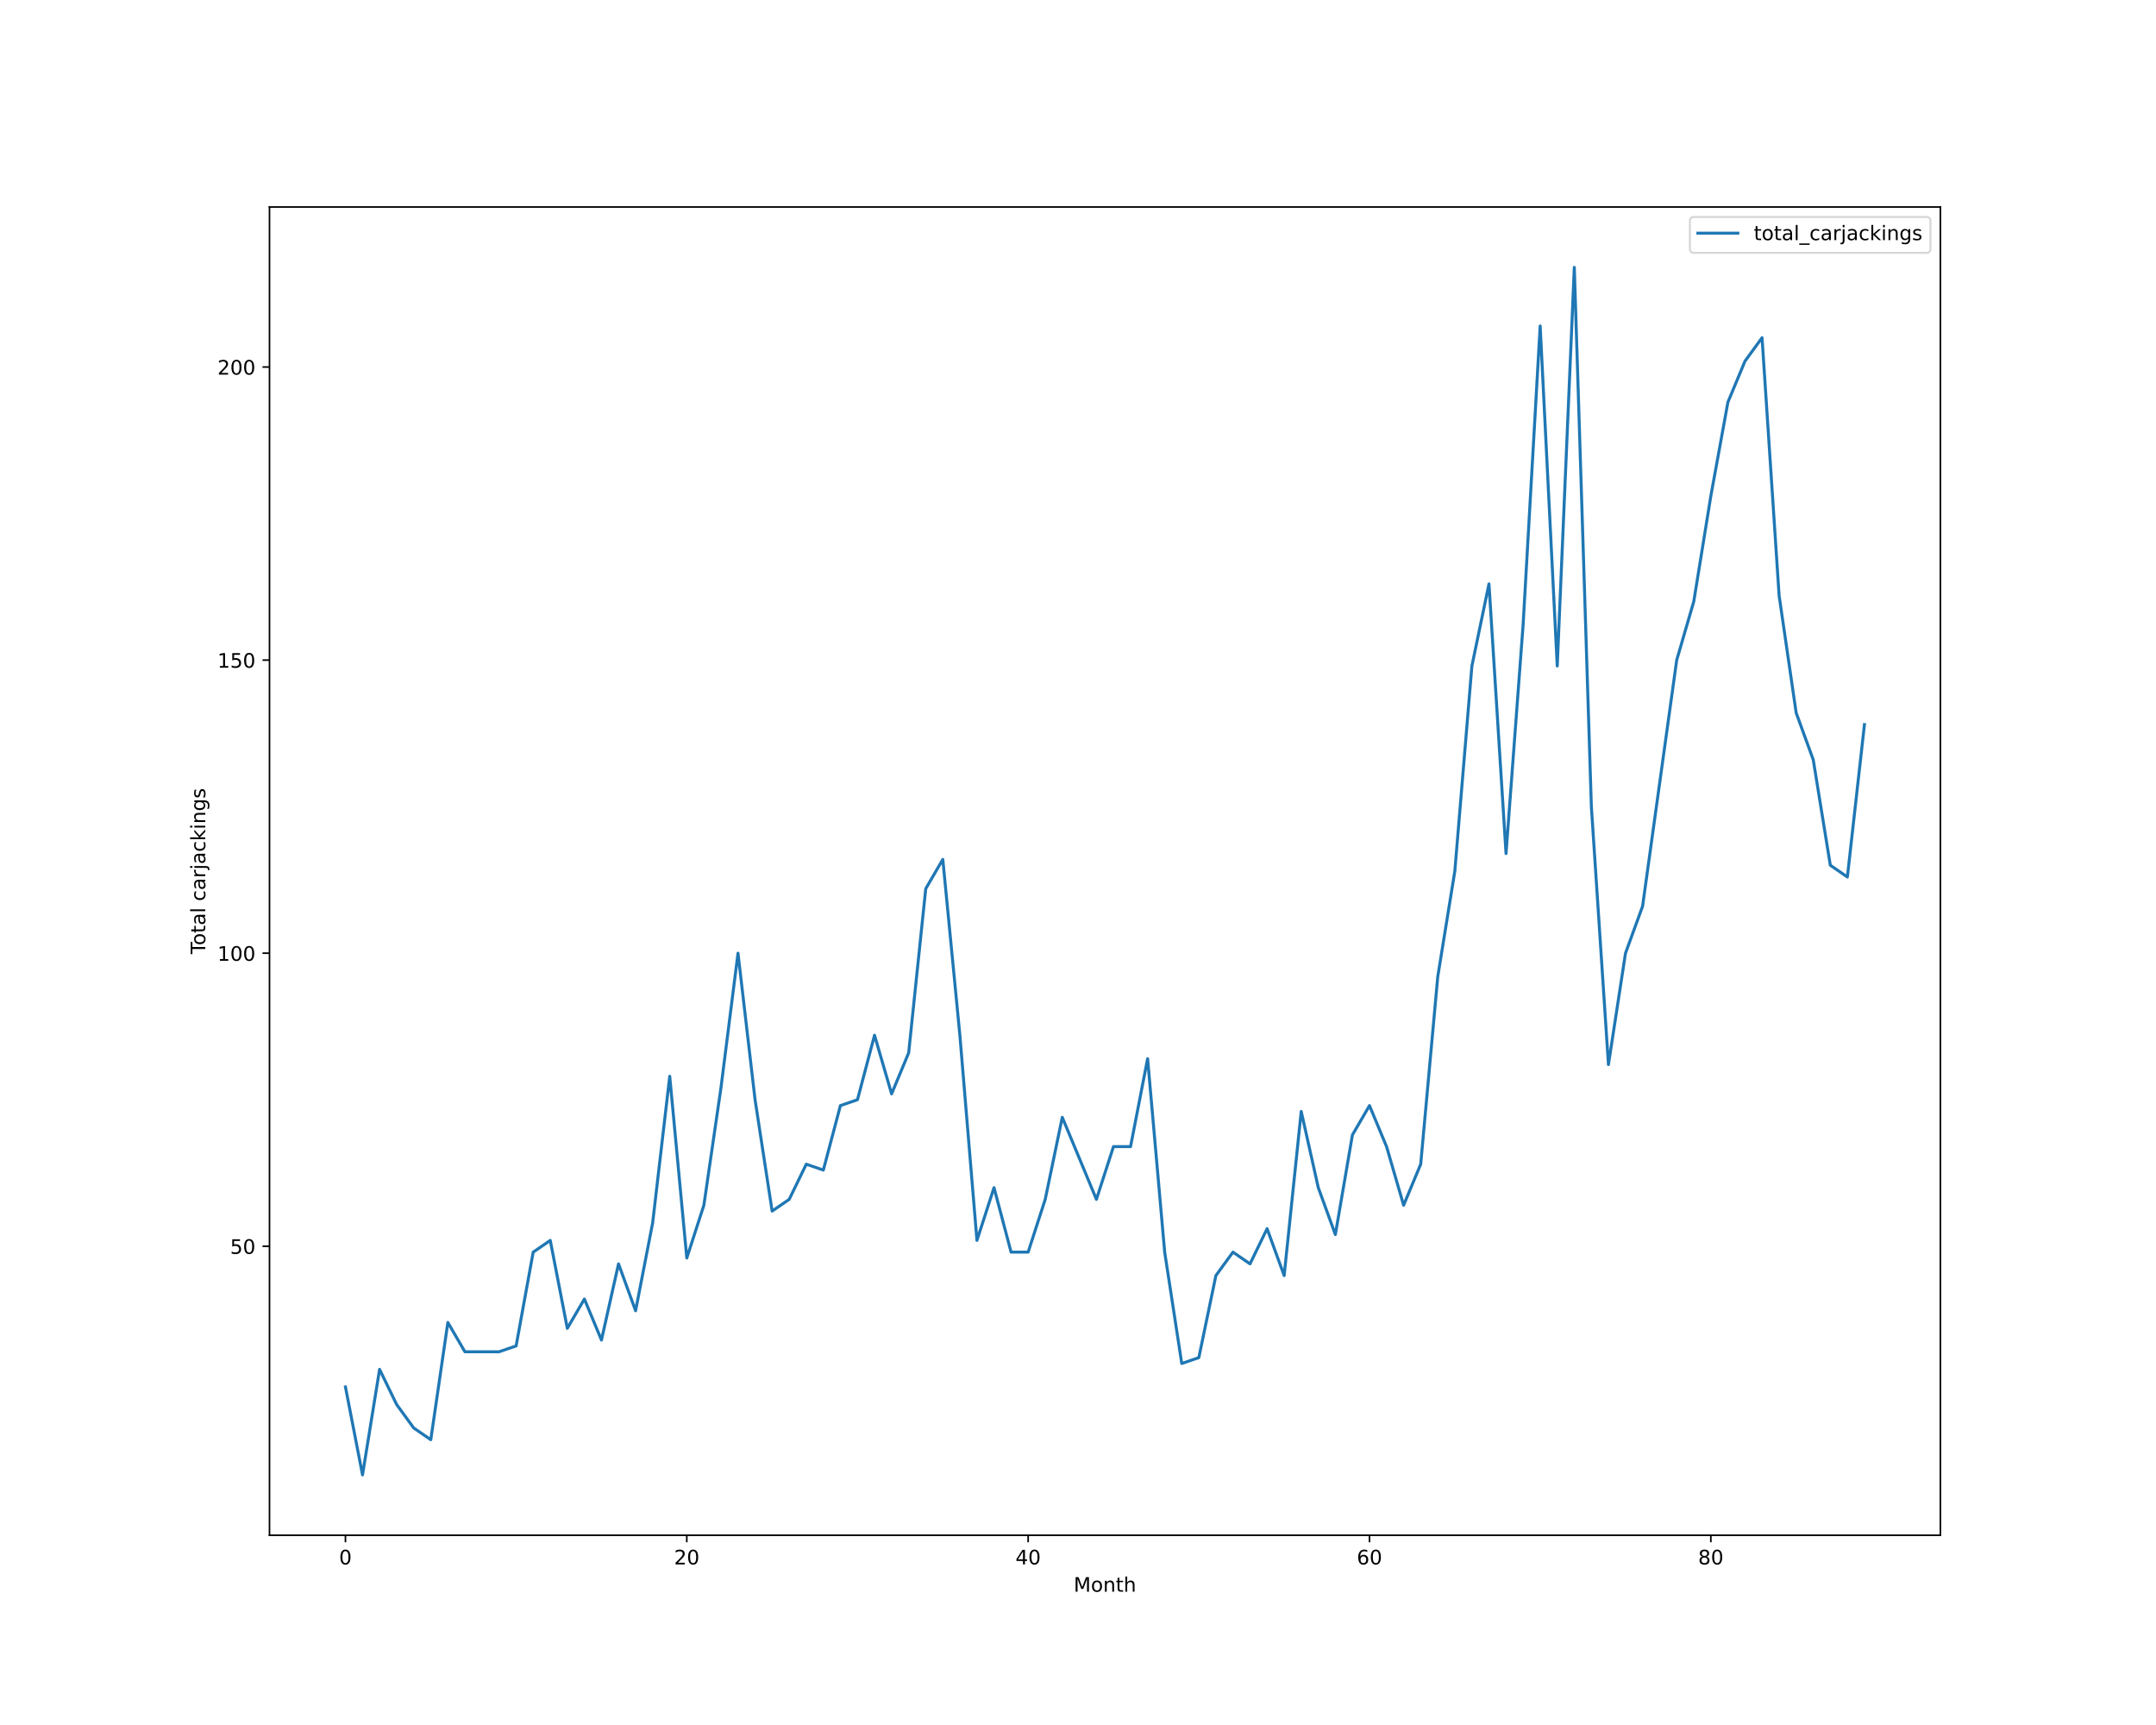
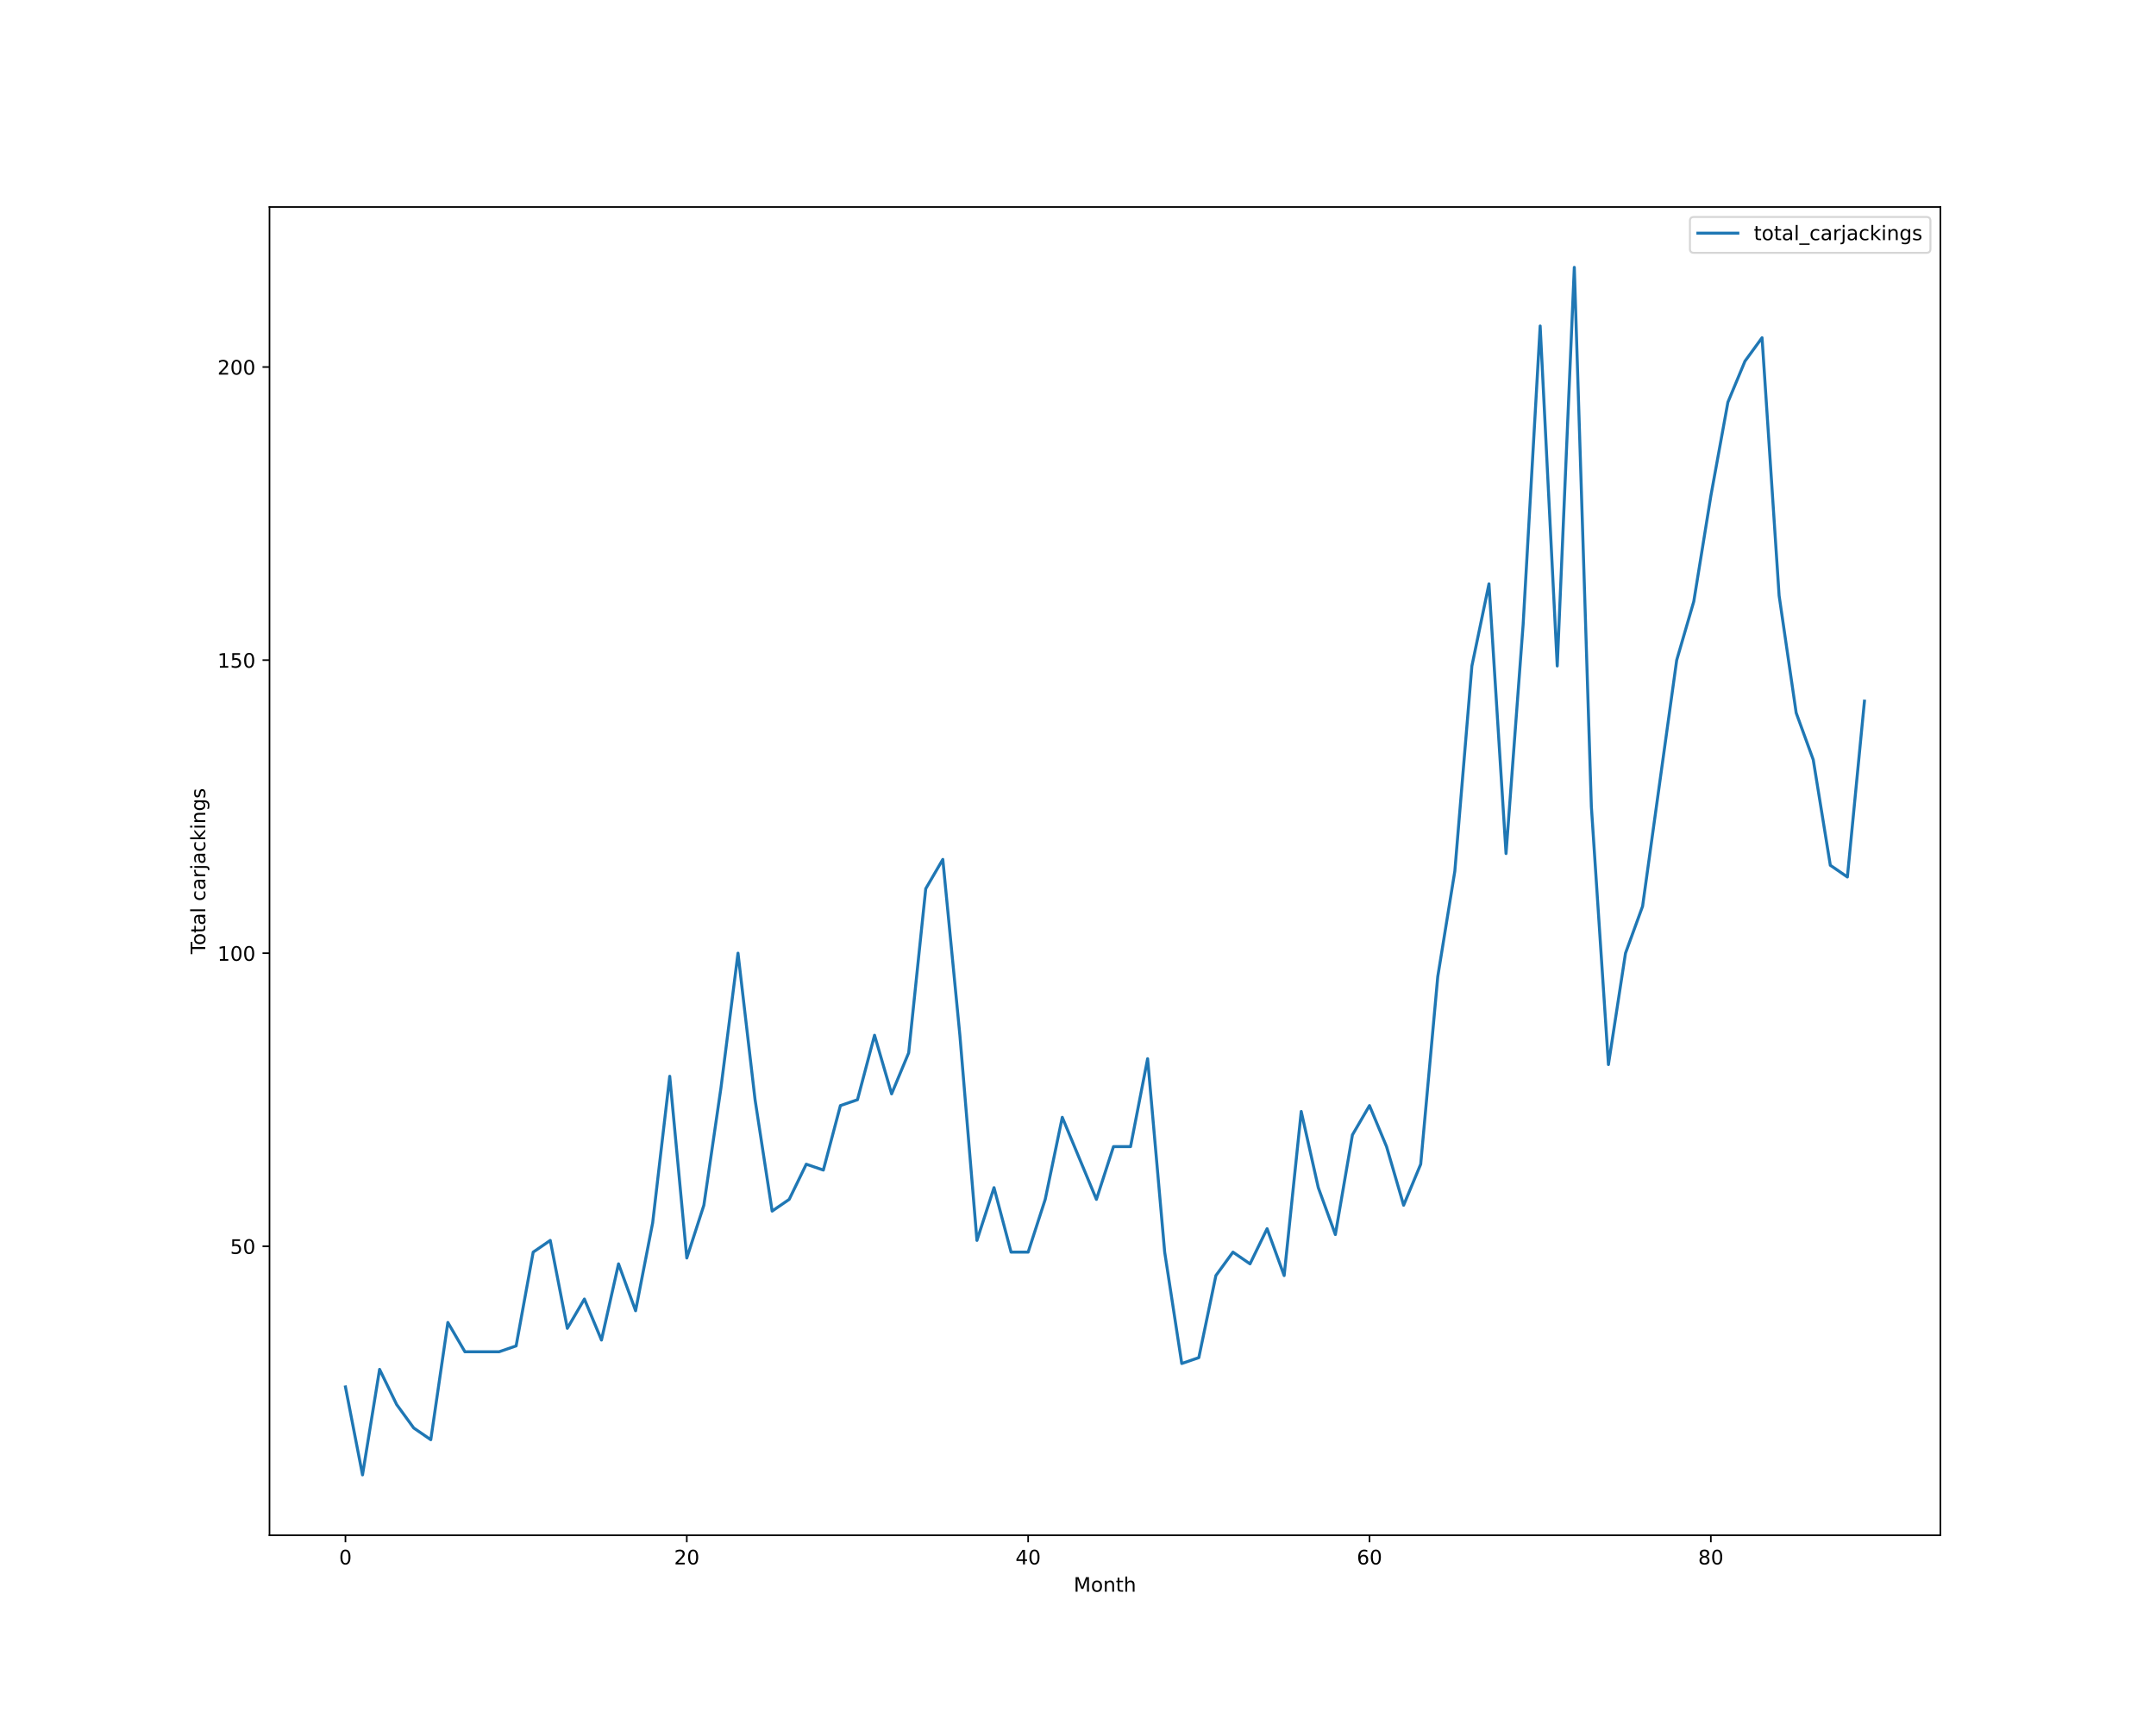
<svg xmlns="http://www.w3.org/2000/svg" xmlns:xlink="http://www.w3.org/1999/xlink" height="864pt" version="1.1" viewBox="0 0 1080 864" width="1080pt">
  <defs>
    <style type="text/css">*{stroke-linecap:butt;stroke-linejoin:round;}</style>
  </defs>
  <g id="figure_1">
    <g id="patch_1">
      <path d="M 0 864  L 1080 864  L 1080 0  L 0 0  z " style="fill:#ffffff;" />
    </g>
    <g id="axes_1">
      <g id="patch_2">
        <path d="M 135 768.96  L 972 768.96  L 972 103.68  L 135 103.68  z " style="fill:#ffffff;" />
      </g>
      <g id="matplotlib.axis_1">
        <g id="xtick_1">
          <g id="line2d_1">
            <defs>
-               <path d="M 0 0  L 0 3.5  " id="m45e2a44eb4" style="stroke:#000000;stroke-width:0.8;" />
-             </defs>
-             <g>
-               <use style="stroke:#000000;stroke-width:0.8;" x="173.045" xlink:href="#m45e2a44eb4" y="768.96" />
+               <path d="M 0 0  L 0 3.5  " id="m2bf4ae443f" style="stroke:#000000;stroke-width:0.8;" />
+             </defs>
+             <g>
+               <use style="stroke:#000000;stroke-width:0.8;" x="173.045" xlink:href="#m2bf4ae443f" y="768.96" />
            </g>
          </g>
          <g id="text_1">
            <g transform="translate(169.8642 783.5584)scale(0.1 -0.1)">
              <defs>
                <path d="M 2034 4250  Q 1547 4250 1301 3770  Q 1056 3291 1056 2328  Q 1056 1369 1301 889  Q 1547 409 2034 409  Q 2525 409 2770 889  Q 3016 1369 3016 2328  Q 3016 3291 2770 3770  Q 2525 4250 2034 4250  z M 2034 4750  Q 2819 4750 3233 4129  Q 3647 3509 3647 2328  Q 3647 1150 3233 529  Q 2819 -91 2034 -91  Q 1250 -91 836 529  Q 422 1150 422 2328  Q 422 3509 836 4129  Q 1250 4750 2034 4750  z " id="DejaVuSans-30" transform="scale(0.015625)" />
              </defs>
              <use xlink:href="#DejaVuSans-30" />
            </g>
          </g>
        </g>
        <g id="xtick_2">
          <g id="line2d_2">
            <g>
-               <use style="stroke:#000000;stroke-width:0.8;" x="344.036" xlink:href="#m45e2a44eb4" y="768.96" />
+               <use style="stroke:#000000;stroke-width:0.8;" x="344.036" xlink:href="#m2bf4ae443f" y="768.96" />
            </g>
          </g>
          <g id="text_2">
            <g transform="translate(337.6738 783.5584)scale(0.1 -0.1)">
              <defs>
                <path d="M 1228 531  L 3431 531  L 3431 0  L 469 0  L 469 531  Q 828 903 1448 1529  Q 2069 2156 2228 2338  Q 2531 2678 2651 2914  Q 2772 3150 2772 3378  Q 2772 3750 2511 3984  Q 2250 4219 1831 4219  Q 1534 4219 1204 4116  Q 875 4013 500 3803  L 500 4441  Q 881 4594 1212 4672  Q 1544 4750 1819 4750  Q 2544 4750 2975 4387  Q 3406 4025 3406 3419  Q 3406 3131 3298 2873  Q 3191 2616 2906 2266  Q 2828 2175 2409 1742  Q 1991 1309 1228 531  z " id="DejaVuSans-32" transform="scale(0.015625)" />
              </defs>
              <use xlink:href="#DejaVuSans-32" />
              <use x="63.623" xlink:href="#DejaVuSans-30" />
            </g>
          </g>
        </g>
        <g id="xtick_3">
          <g id="line2d_3">
            <g>
-               <use style="stroke:#000000;stroke-width:0.8;" x="515.027" xlink:href="#m45e2a44eb4" y="768.96" />
+               <use style="stroke:#000000;stroke-width:0.8;" x="515.027" xlink:href="#m2bf4ae443f" y="768.96" />
            </g>
          </g>
          <g id="text_3">
            <g transform="translate(508.6646 783.5584)scale(0.1 -0.1)">
              <defs>
                <path d="M 2419 4116  L 825 1625  L 2419 1625  L 2419 4116  z M 2253 4666  L 3047 4666  L 3047 1625  L 3713 1625  L 3713 1100  L 3047 1100  L 3047 0  L 2419 0  L 2419 1100  L 313 1100  L 313 1709  L 2253 4666  z " id="DejaVuSans-34" transform="scale(0.015625)" />
              </defs>
              <use xlink:href="#DejaVuSans-34" />
              <use x="63.623" xlink:href="#DejaVuSans-30" />
            </g>
          </g>
        </g>
        <g id="xtick_4">
          <g id="line2d_4">
            <g>
-               <use style="stroke:#000000;stroke-width:0.8;" x="686.018" xlink:href="#m45e2a44eb4" y="768.96" />
+               <use style="stroke:#000000;stroke-width:0.8;" x="686.018" xlink:href="#m2bf4ae443f" y="768.96" />
            </g>
          </g>
          <g id="text_4">
            <g transform="translate(679.6554 783.5584)scale(0.1 -0.1)">
              <defs>
                <path d="M 2113 2584  Q 1688 2584 1439 2293  Q 1191 2003 1191 1497  Q 1191 994 1439 701  Q 1688 409 2113 409  Q 2538 409 2786 701  Q 3034 994 3034 1497  Q 3034 2003 2786 2293  Q 2538 2584 2113 2584  z M 3366 4563  L 3366 3988  Q 3128 4100 2886 4159  Q 2644 4219 2406 4219  Q 1781 4219 1451 3797  Q 1122 3375 1075 2522  Q 1259 2794 1537 2939  Q 1816 3084 2150 3084  Q 2853 3084 3261 2657  Q 3669 2231 3669 1497  Q 3669 778 3244 343  Q 2819 -91 2113 -91  Q 1303 -91 875 529  Q 447 1150 447 2328  Q 447 3434 972 4092  Q 1497 4750 2381 4750  Q 2619 4750 2861 4703  Q 3103 4656 3366 4563  z " id="DejaVuSans-36" transform="scale(0.015625)" />
              </defs>
              <use xlink:href="#DejaVuSans-36" />
              <use x="63.623" xlink:href="#DejaVuSans-30" />
            </g>
          </g>
        </g>
        <g id="xtick_5">
          <g id="line2d_5">
            <g>
-               <use style="stroke:#000000;stroke-width:0.8;" x="857.009" xlink:href="#m45e2a44eb4" y="768.96" />
+               <use style="stroke:#000000;stroke-width:0.8;" x="857.009" xlink:href="#m2bf4ae443f" y="768.96" />
            </g>
          </g>
          <g id="text_5">
            <g transform="translate(850.6462 783.5584)scale(0.1 -0.1)">
              <defs>
                <path d="M 2034 2216  Q 1584 2216 1326 1975  Q 1069 1734 1069 1313  Q 1069 891 1326 650  Q 1584 409 2034 409  Q 2484 409 2743 651  Q 3003 894 3003 1313  Q 3003 1734 2745 1975  Q 2488 2216 2034 2216  z M 1403 2484  Q 997 2584 770 2862  Q 544 3141 544 3541  Q 544 4100 942 4425  Q 1341 4750 2034 4750  Q 2731 4750 3128 4425  Q 3525 4100 3525 3541  Q 3525 3141 3298 2862  Q 3072 2584 2669 2484  Q 3125 2378 3379 2068  Q 3634 1759 3634 1313  Q 3634 634 3220 271  Q 2806 -91 2034 -91  Q 1263 -91 848 271  Q 434 634 434 1313  Q 434 1759 690 2068  Q 947 2378 1403 2484  z M 1172 3481  Q 1172 3119 1398 2916  Q 1625 2713 2034 2713  Q 2441 2713 2670 2916  Q 2900 3119 2900 3481  Q 2900 3844 2670 4047  Q 2441 4250 2034 4250  Q 1625 4250 1398 4047  Q 1172 3844 1172 3481  z " id="DejaVuSans-38" transform="scale(0.015625)" />
              </defs>
              <use xlink:href="#DejaVuSans-38" />
              <use x="63.623" xlink:href="#DejaVuSans-30" />
            </g>
          </g>
        </g>
        <g id="text_6">
          <g transform="translate(537.8289 797.2366)scale(0.1 -0.1)">
            <defs>
              <path d="M 628 4666  L 1569 4666  L 2759 1491  L 3956 4666  L 4897 4666  L 4897 0  L 4281 0  L 4281 4097  L 3078 897  L 2444 897  L 1241 4097  L 1241 0  L 628 0  L 628 4666  z " id="DejaVuSans-4d" transform="scale(0.015625)" />
              <path d="M 1959 3097  Q 1497 3097 1228 2736  Q 959 2375 959 1747  Q 959 1119 1226 758  Q 1494 397 1959 397  Q 2419 397 2687 759  Q 2956 1122 2956 1747  Q 2956 2369 2687 2733  Q 2419 3097 1959 3097  z M 1959 3584  Q 2709 3584 3137 3096  Q 3566 2609 3566 1747  Q 3566 888 3137 398  Q 2709 -91 1959 -91  Q 1206 -91 779 398  Q 353 888 353 1747  Q 353 2609 779 3096  Q 1206 3584 1959 3584  z " id="DejaVuSans-6f" transform="scale(0.015625)" />
              <path d="M 3513 2113  L 3513 0  L 2938 0  L 2938 2094  Q 2938 2591 2744 2837  Q 2550 3084 2163 3084  Q 1697 3084 1428 2787  Q 1159 2491 1159 1978  L 1159 0  L 581 0  L 581 3500  L 1159 3500  L 1159 2956  Q 1366 3272 1645 3428  Q 1925 3584 2291 3584  Q 2894 3584 3203 3211  Q 3513 2838 3513 2113  z " id="DejaVuSans-6e" transform="scale(0.015625)" />
              <path d="M 1172 4494  L 1172 3500  L 2356 3500  L 2356 3053  L 1172 3053  L 1172 1153  Q 1172 725 1289 603  Q 1406 481 1766 481  L 2356 481  L 2356 0  L 1766 0  Q 1100 0 847 248  Q 594 497 594 1153  L 594 3053  L 172 3053  L 172 3500  L 594 3500  L 594 4494  L 1172 4494  z " id="DejaVuSans-74" transform="scale(0.015625)" />
              <path d="M 3513 2113  L 3513 0  L 2938 0  L 2938 2094  Q 2938 2591 2744 2837  Q 2550 3084 2163 3084  Q 1697 3084 1428 2787  Q 1159 2491 1159 1978  L 1159 0  L 581 0  L 581 4863  L 1159 4863  L 1159 2956  Q 1366 3272 1645 3428  Q 1925 3584 2291 3584  Q 2894 3584 3203 3211  Q 3513 2838 3513 2113  z " id="DejaVuSans-68" transform="scale(0.015625)" />
            </defs>
            <use xlink:href="#DejaVuSans-4d" />
            <use x="86.279" xlink:href="#DejaVuSans-6f" />
            <use x="147.461" xlink:href="#DejaVuSans-6e" />
            <use x="210.84" xlink:href="#DejaVuSans-74" />
            <use x="250.049" xlink:href="#DejaVuSans-68" />
          </g>
        </g>
      </g>
      <g id="matplotlib.axis_2">
        <g id="ytick_1">
          <g id="line2d_6">
            <defs>
-               <path d="M 0 0  L -3.5 0  " id="m7a5254be52" style="stroke:#000000;stroke-width:0.8;" />
-             </defs>
-             <g>
-               <use style="stroke:#000000;stroke-width:0.8;" x="135" xlink:href="#m7a5254be52" y="624.219" />
+               <path d="M 0 0  L -3.5 0  " id="mca7f39deeb" style="stroke:#000000;stroke-width:0.8;" />
+             </defs>
+             <g>
+               <use style="stroke:#000000;stroke-width:0.8;" x="135" xlink:href="#mca7f39deeb" y="624.219" />
            </g>
          </g>
          <g id="text_7">
            <g transform="translate(115.275 628.0182)scale(0.1 -0.1)">
              <defs>
                <path d="M 691 4666  L 3169 4666  L 3169 4134  L 1269 4134  L 1269 2991  Q 1406 3038 1543 3061  Q 1681 3084 1819 3084  Q 2600 3084 3056 2656  Q 3513 2228 3513 1497  Q 3513 744 3044 326  Q 2575 -91 1722 -91  Q 1428 -91 1123 -41  Q 819 9 494 109  L 494 744  Q 775 591 1075 516  Q 1375 441 1709 441  Q 2250 441 2565 725  Q 2881 1009 2881 1497  Q 2881 1984 2565 2268  Q 2250 2553 1709 2553  Q 1456 2553 1204 2497  Q 953 2441 691 2322  L 691 4666  z " id="DejaVuSans-35" transform="scale(0.015625)" />
              </defs>
              <use xlink:href="#DejaVuSans-35" />
              <use x="63.623" xlink:href="#DejaVuSans-30" />
            </g>
          </g>
        </g>
        <g id="ytick_2">
          <g id="line2d_7">
            <g>
-               <use style="stroke:#000000;stroke-width:0.8;" x="135" xlink:href="#m7a5254be52" y="477.423" />
+               <use style="stroke:#000000;stroke-width:0.8;" x="135" xlink:href="#mca7f39deeb" y="477.423" />
            </g>
          </g>
          <g id="text_8">
            <g transform="translate(108.9125 481.2221)scale(0.1 -0.1)">
              <defs>
                <path d="M 794 531  L 1825 531  L 1825 4091  L 703 3866  L 703 4441  L 1819 4666  L 2450 4666  L 2450 531  L 3481 531  L 3481 0  L 794 0  L 794 531  z " id="DejaVuSans-31" transform="scale(0.015625)" />
              </defs>
              <use xlink:href="#DejaVuSans-31" />
              <use x="63.623" xlink:href="#DejaVuSans-30" />
              <use x="127.246" xlink:href="#DejaVuSans-30" />
            </g>
          </g>
        </g>
        <g id="ytick_3">
          <g id="line2d_8">
            <g>
-               <use style="stroke:#000000;stroke-width:0.8;" x="135" xlink:href="#m7a5254be52" y="330.627" />
+               <use style="stroke:#000000;stroke-width:0.8;" x="135" xlink:href="#mca7f39deeb" y="330.627" />
            </g>
          </g>
          <g id="text_9">
            <g transform="translate(108.9125 334.426)scale(0.1 -0.1)">
              <use xlink:href="#DejaVuSans-31" />
              <use x="63.623" xlink:href="#DejaVuSans-35" />
              <use x="127.246" xlink:href="#DejaVuSans-30" />
            </g>
          </g>
        </g>
        <g id="ytick_4">
          <g id="line2d_9">
            <g>
-               <use style="stroke:#000000;stroke-width:0.8;" x="135" xlink:href="#m7a5254be52" y="183.831" />
+               <use style="stroke:#000000;stroke-width:0.8;" x="135" xlink:href="#mca7f39deeb" y="183.831" />
            </g>
          </g>
          <g id="text_10">
            <g transform="translate(108.9125 187.6299)scale(0.1 -0.1)">
              <use xlink:href="#DejaVuSans-32" />
              <use x="63.623" xlink:href="#DejaVuSans-30" />
              <use x="127.246" xlink:href="#DejaVuSans-30" />
            </g>
          </g>
        </g>
        <g id="text_11">
          <g transform="translate(102.8328 477.8888)rotate(-90)scale(0.1 -0.1)">
            <defs>
              <path d="M -19 4666  L 3928 4666  L 3928 4134  L 2272 4134  L 2272 0  L 1638 0  L 1638 4134  L -19 4134  L -19 4666  z " id="DejaVuSans-54" transform="scale(0.015625)" />
              <path d="M 2194 1759  Q 1497 1759 1228 1600  Q 959 1441 959 1056  Q 959 750 1161 570  Q 1363 391 1709 391  Q 2188 391 2477 730  Q 2766 1069 2766 1631  L 2766 1759  L 2194 1759  z M 3341 1997  L 3341 0  L 2766 0  L 2766 531  Q 2569 213 2275 61  Q 1981 -91 1556 -91  Q 1019 -91 701 211  Q 384 513 384 1019  Q 384 1609 779 1909  Q 1175 2209 1959 2209  L 2766 2209  L 2766 2266  Q 2766 2663 2505 2880  Q 2244 3097 1772 3097  Q 1472 3097 1187 3025  Q 903 2953 641 2809  L 641 3341  Q 956 3463 1253 3523  Q 1550 3584 1831 3584  Q 2591 3584 2966 3190  Q 3341 2797 3341 1997  z " id="DejaVuSans-61" transform="scale(0.015625)" />
              <path d="M 603 4863  L 1178 4863  L 1178 0  L 603 0  L 603 4863  z " id="DejaVuSans-6c" transform="scale(0.015625)" />
              <path id="DejaVuSans-20" transform="scale(0.015625)" />
              <path d="M 3122 3366  L 3122 2828  Q 2878 2963 2633 3030  Q 2388 3097 2138 3097  Q 1578 3097 1268 2742  Q 959 2388 959 1747  Q 959 1106 1268 751  Q 1578 397 2138 397  Q 2388 397 2633 464  Q 2878 531 3122 666  L 3122 134  Q 2881 22 2623 -34  Q 2366 -91 2075 -91  Q 1284 -91 818 406  Q 353 903 353 1747  Q 353 2603 823 3093  Q 1294 3584 2113 3584  Q 2378 3584 2631 3529  Q 2884 3475 3122 3366  z " id="DejaVuSans-63" transform="scale(0.015625)" />
              <path d="M 2631 2963  Q 2534 3019 2420 3045  Q 2306 3072 2169 3072  Q 1681 3072 1420 2755  Q 1159 2438 1159 1844  L 1159 0  L 581 0  L 581 3500  L 1159 3500  L 1159 2956  Q 1341 3275 1631 3429  Q 1922 3584 2338 3584  Q 2397 3584 2469 3576  Q 2541 3569 2628 3553  L 2631 2963  z " id="DejaVuSans-72" transform="scale(0.015625)" />
              <path d="M 603 3500  L 1178 3500  L 1178 -63  Q 1178 -731 923 -1031  Q 669 -1331 103 -1331  L -116 -1331  L -116 -844  L 38 -844  Q 366 -844 484 -692  Q 603 -541 603 -63  L 603 3500  z M 603 4863  L 1178 4863  L 1178 4134  L 603 4134  L 603 4863  z " id="DejaVuSans-6a" transform="scale(0.015625)" />
              <path d="M 581 4863  L 1159 4863  L 1159 1991  L 2875 3500  L 3609 3500  L 1753 1863  L 3688 0  L 2938 0  L 1159 1709  L 1159 0  L 581 0  L 581 4863  z " id="DejaVuSans-6b" transform="scale(0.015625)" />
              <path d="M 603 3500  L 1178 3500  L 1178 0  L 603 0  L 603 3500  z M 603 4863  L 1178 4863  L 1178 4134  L 603 4134  L 603 4863  z " id="DejaVuSans-69" transform="scale(0.015625)" />
              <path d="M 2906 1791  Q 2906 2416 2648 2759  Q 2391 3103 1925 3103  Q 1463 3103 1205 2759  Q 947 2416 947 1791  Q 947 1169 1205 825  Q 1463 481 1925 481  Q 2391 481 2648 825  Q 2906 1169 2906 1791  z M 3481 434  Q 3481 -459 3084 -895  Q 2688 -1331 1869 -1331  Q 1566 -1331 1297 -1286  Q 1028 -1241 775 -1147  L 775 -588  Q 1028 -725 1275 -790  Q 1522 -856 1778 -856  Q 2344 -856 2625 -561  Q 2906 -266 2906 331  L 2906 616  Q 2728 306 2450 153  Q 2172 0 1784 0  Q 1141 0 747 490  Q 353 981 353 1791  Q 353 2603 747 3093  Q 1141 3584 1784 3584  Q 2172 3584 2450 3431  Q 2728 3278 2906 2969  L 2906 3500  L 3481 3500  L 3481 434  z " id="DejaVuSans-67" transform="scale(0.015625)" />
              <path d="M 2834 3397  L 2834 2853  Q 2591 2978 2328 3040  Q 2066 3103 1784 3103  Q 1356 3103 1142 2972  Q 928 2841 928 2578  Q 928 2378 1081 2264  Q 1234 2150 1697 2047  L 1894 2003  Q 2506 1872 2764 1633  Q 3022 1394 3022 966  Q 3022 478 2636 193  Q 2250 -91 1575 -91  Q 1294 -91 989 -36  Q 684 19 347 128  L 347 722  Q 666 556 975 473  Q 1284 391 1588 391  Q 1994 391 2212 530  Q 2431 669 2431 922  Q 2431 1156 2273 1281  Q 2116 1406 1581 1522  L 1381 1569  Q 847 1681 609 1914  Q 372 2147 372 2553  Q 372 3047 722 3315  Q 1072 3584 1716 3584  Q 2034 3584 2315 3537  Q 2597 3491 2834 3397  z " id="DejaVuSans-73" transform="scale(0.015625)" />
            </defs>
            <use xlink:href="#DejaVuSans-54" />
            <use x="44.084" xlink:href="#DejaVuSans-6f" />
            <use x="105.266" xlink:href="#DejaVuSans-74" />
            <use x="144.475" xlink:href="#DejaVuSans-61" />
            <use x="205.754" xlink:href="#DejaVuSans-6c" />
            <use x="233.537" xlink:href="#DejaVuSans-20" />
            <use x="265.324" xlink:href="#DejaVuSans-63" />
            <use x="320.305" xlink:href="#DejaVuSans-61" />
            <use x="381.584" xlink:href="#DejaVuSans-72" />
            <use x="422.697" xlink:href="#DejaVuSans-6a" />
            <use x="450.48" xlink:href="#DejaVuSans-61" />
            <use x="511.76" xlink:href="#DejaVuSans-63" />
            <use x="566.74" xlink:href="#DejaVuSans-6b" />
            <use x="624.65" xlink:href="#DejaVuSans-69" />
            <use x="652.434" xlink:href="#DejaVuSans-6e" />
            <use x="715.812" xlink:href="#DejaVuSans-67" />
            <use x="779.289" xlink:href="#DejaVuSans-73" />
          </g>
        </g>
      </g>
      <g id="line2d_10">
-         <path clip-path="url(#p2b40f8642b)" d="M 173.045 694.681  L 181.595 738.72  L 190.145 685.873  L 198.694 703.489  L 207.244 715.233  L 215.793 721.104  L 224.343 662.386  L 232.892 677.066  L 241.442 677.066  L 249.991 677.066  L 258.541 674.13  L 267.09 627.155  L 275.64 621.283  L 284.189 665.322  L 292.739 650.642  L 301.289 671.194  L 309.838 633.027  L 318.388 656.514  L 326.937 612.475  L 335.487 539.077  L 344.036 630.091  L 352.586 603.668  L 361.135 544.949  L 369.685 477.423  L 378.234 550.821  L 386.784 606.603  L 395.334 600.732  L 403.883 583.116  L 412.433 586.052  L 420.982 553.757  L 429.532 550.821  L 438.081 518.526  L 446.631 547.885  L 455.18 527.334  L 463.73 445.128  L 472.279 430.448  L 480.829 518.526  L 489.378 621.283  L 497.928 594.86  L 506.478 627.155  L 515.027 627.155  L 523.577 600.732  L 532.126 559.629  L 540.676 580.18  L 549.225 600.732  L 557.775 574.308  L 566.324 574.308  L 574.874 530.27  L 583.423 627.155  L 591.973 682.937  L 600.522 680.002  L 609.072 638.899  L 617.622 627.155  L 626.171 633.027  L 634.721 615.411  L 643.27 638.899  L 651.82 556.693  L 660.369 594.86  L 668.919 618.347  L 677.468 568.437  L 686.018 553.757  L 694.567 574.308  L 703.117 603.668  L 711.666 583.116  L 720.216 489.167  L 728.766 436.32  L 737.315 333.563  L 745.865 292.46  L 754.414 427.512  L 762.964 313.011  L 771.513 163.279  L 780.063 333.563  L 788.612 133.92  L 797.162 404.025  L 805.711 533.205  L 814.261 477.423  L 822.811 453.936  L 831.36 392.281  L 839.91 330.627  L 848.459 301.268  L 857.009 248.421  L 865.558 201.446  L 874.108 180.895  L 882.657 169.151  L 891.207 298.332  L 899.756 357.05  L 908.306 380.537  L 916.855 433.384  L 925.405 439.256  L 933.955 362.922  " style="fill:none;stroke:#1f77b4;stroke-linecap:square;stroke-width:1.5;" />
+         <path clip-path="url(#pd0d81e6db1)" d="M 173.045 694.681  L 181.595 738.72  L 190.145 685.873  L 198.694 703.489  L 207.244 715.233  L 215.793 721.104  L 224.343 662.386  L 232.892 677.066  L 241.442 677.066  L 249.991 677.066  L 258.541 674.13  L 267.09 627.155  L 275.64 621.283  L 284.189 665.322  L 292.739 650.642  L 301.289 671.194  L 309.838 633.027  L 318.388 656.514  L 326.937 612.475  L 335.487 539.077  L 344.036 630.091  L 352.586 603.668  L 361.135 544.949  L 369.685 477.423  L 378.234 550.821  L 386.784 606.603  L 395.334 600.732  L 403.883 583.116  L 412.433 586.052  L 420.982 553.757  L 429.532 550.821  L 438.081 518.526  L 446.631 547.885  L 455.18 527.334  L 463.73 445.128  L 472.279 430.448  L 480.829 518.526  L 489.378 621.283  L 497.928 594.86  L 506.478 627.155  L 515.027 627.155  L 523.577 600.732  L 532.126 559.629  L 540.676 580.18  L 549.225 600.732  L 557.775 574.308  L 566.324 574.308  L 574.874 530.27  L 583.423 627.155  L 591.973 682.937  L 600.522 680.002  L 609.072 638.899  L 617.622 627.155  L 626.171 633.027  L 634.721 615.411  L 643.27 638.899  L 651.82 556.693  L 660.369 594.86  L 668.919 618.347  L 677.468 568.437  L 686.018 553.757  L 694.567 574.308  L 703.117 603.668  L 711.666 583.116  L 720.216 489.167  L 728.766 436.32  L 737.315 333.563  L 745.865 292.46  L 754.414 427.512  L 762.964 313.011  L 771.513 163.279  L 780.063 333.563  L 788.612 133.92  L 797.162 404.025  L 805.711 533.205  L 814.261 477.423  L 822.811 453.936  L 831.36 392.281  L 839.91 330.627  L 848.459 301.268  L 857.009 248.421  L 865.558 201.446  L 874.108 180.895  L 882.657 169.151  L 891.207 298.332  L 899.756 357.05  L 908.306 380.537  L 916.855 433.384  L 925.405 439.256  L 933.955 351.178  " style="fill:none;stroke:#1f77b4;stroke-linecap:square;stroke-width:1.5;" />
      </g>
      <g id="patch_3">
        <path d="M 135 768.96  L 135 103.68  " style="fill:none;stroke:#000000;stroke-linecap:square;stroke-linejoin:miter;stroke-width:0.8;" />
      </g>
      <g id="patch_4">
        <path d="M 972 768.96  L 972 103.68  " style="fill:none;stroke:#000000;stroke-linecap:square;stroke-linejoin:miter;stroke-width:0.8;" />
      </g>
      <g id="patch_5">
        <path d="M 135 768.96  L 972 768.96  " style="fill:none;stroke:#000000;stroke-linecap:square;stroke-linejoin:miter;stroke-width:0.8;" />
      </g>
      <g id="patch_6">
        <path d="M 135 103.68  L 972 103.68  " style="fill:none;stroke:#000000;stroke-linecap:square;stroke-linejoin:miter;stroke-width:0.8;" />
      </g>
      <g id="legend_1">
        <g id="patch_7">
          <path d="M 848.528 126.636  L 965 126.636  Q 967 126.636 967 124.636  L 967 110.68  Q 967 108.68 965 108.68  L 848.528 108.68  Q 846.528 108.68 846.528 110.68  L 846.528 124.636  Q 846.528 126.636 848.528 126.636  z " style="fill:#ffffff;opacity:0.8;stroke:#cccccc;stroke-linejoin:miter;" />
        </g>
        <g id="line2d_11">
          <path d="M 850.528 116.778  L 870.528 116.778  " style="fill:none;stroke:#1f77b4;stroke-linecap:square;stroke-width:1.5;" />
        </g>
        <g id="line2d_12" />
        <g id="text_12">
          <g transform="translate(878.5281 120.2784)scale(0.1 -0.1)">
            <defs>
              <path d="M 3263 -1063  L 3263 -1509  L -63 -1509  L -63 -1063  L 3263 -1063  z " id="DejaVuSans-5f" transform="scale(0.015625)" />
            </defs>
            <use xlink:href="#DejaVuSans-74" />
            <use x="39.209" xlink:href="#DejaVuSans-6f" />
            <use x="100.391" xlink:href="#DejaVuSans-74" />
            <use x="139.6" xlink:href="#DejaVuSans-61" />
            <use x="200.879" xlink:href="#DejaVuSans-6c" />
            <use x="228.662" xlink:href="#DejaVuSans-5f" />
            <use x="278.662" xlink:href="#DejaVuSans-63" />
            <use x="333.643" xlink:href="#DejaVuSans-61" />
            <use x="394.922" xlink:href="#DejaVuSans-72" />
            <use x="436.035" xlink:href="#DejaVuSans-6a" />
            <use x="463.818" xlink:href="#DejaVuSans-61" />
            <use x="525.098" xlink:href="#DejaVuSans-63" />
            <use x="580.078" xlink:href="#DejaVuSans-6b" />
            <use x="637.988" xlink:href="#DejaVuSans-69" />
            <use x="665.771" xlink:href="#DejaVuSans-6e" />
            <use x="729.15" xlink:href="#DejaVuSans-67" />
            <use x="792.627" xlink:href="#DejaVuSans-73" />
          </g>
        </g>
      </g>
    </g>
  </g>
  <defs>
-     <clipPath id="p2b40f8642b">
+     <clipPath id="pd0d81e6db1">
      <rect height="665.28" width="837" x="135" y="103.68" />
    </clipPath>
  </defs>
</svg>
